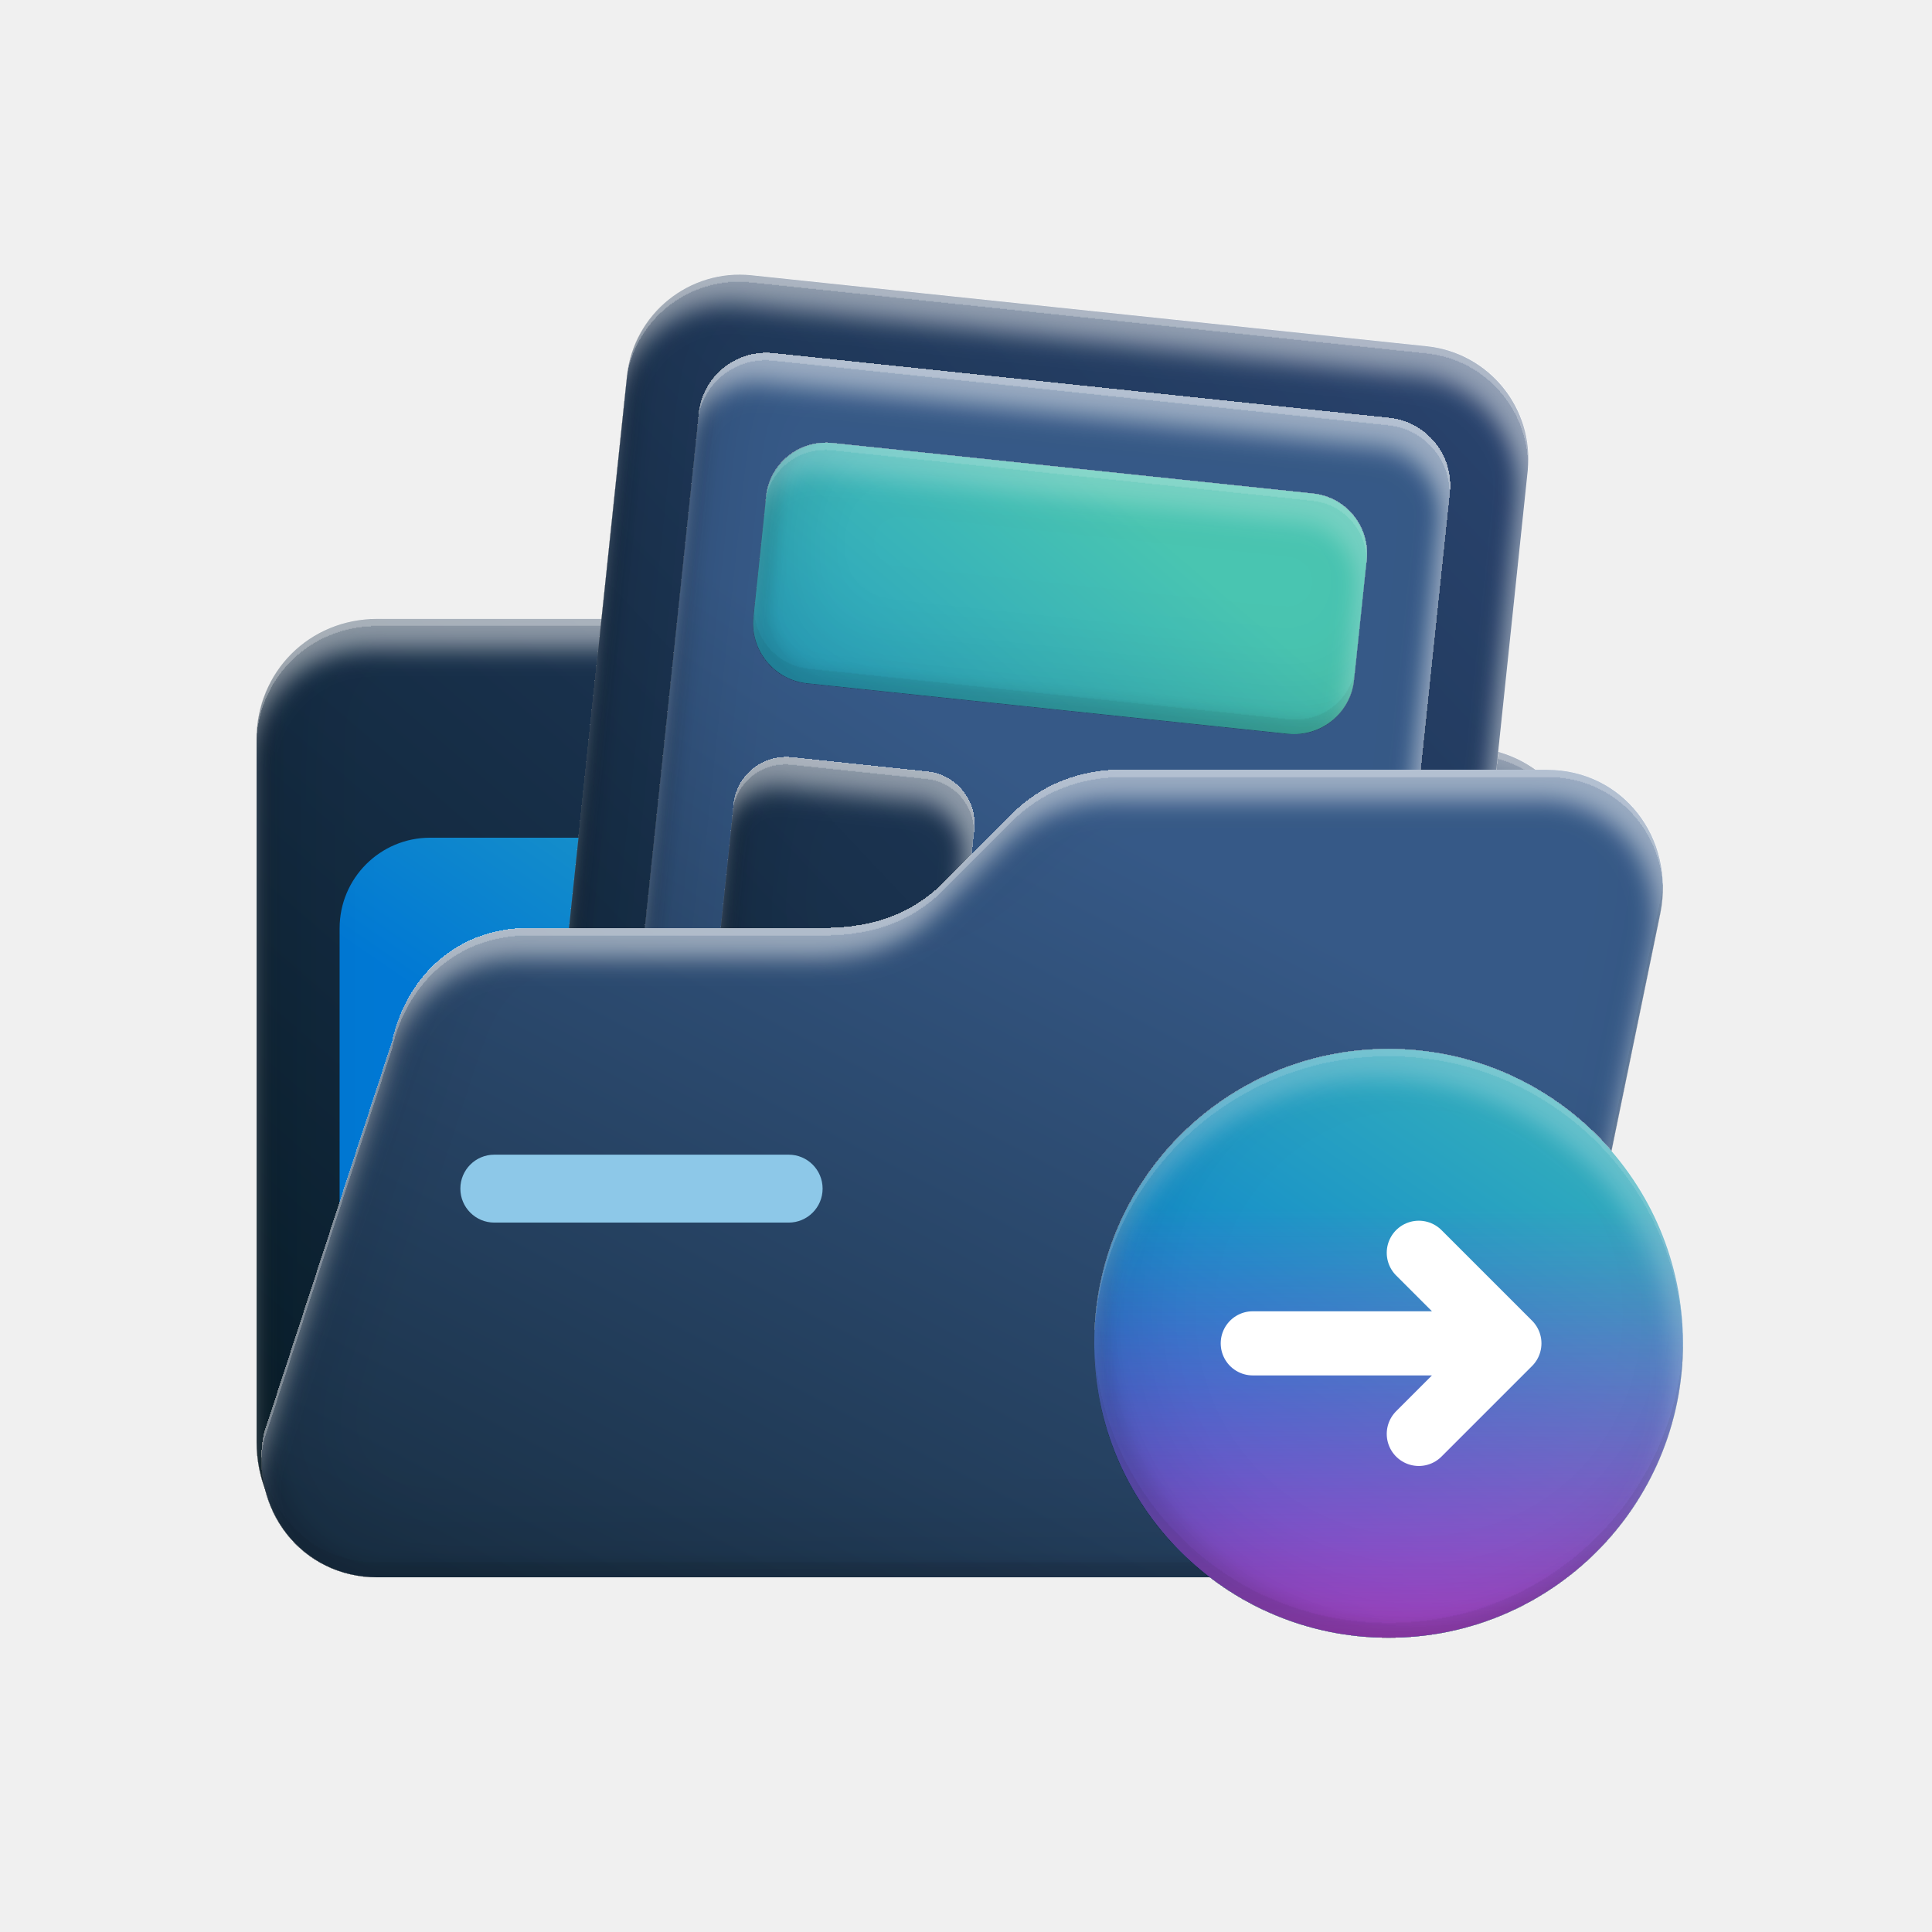
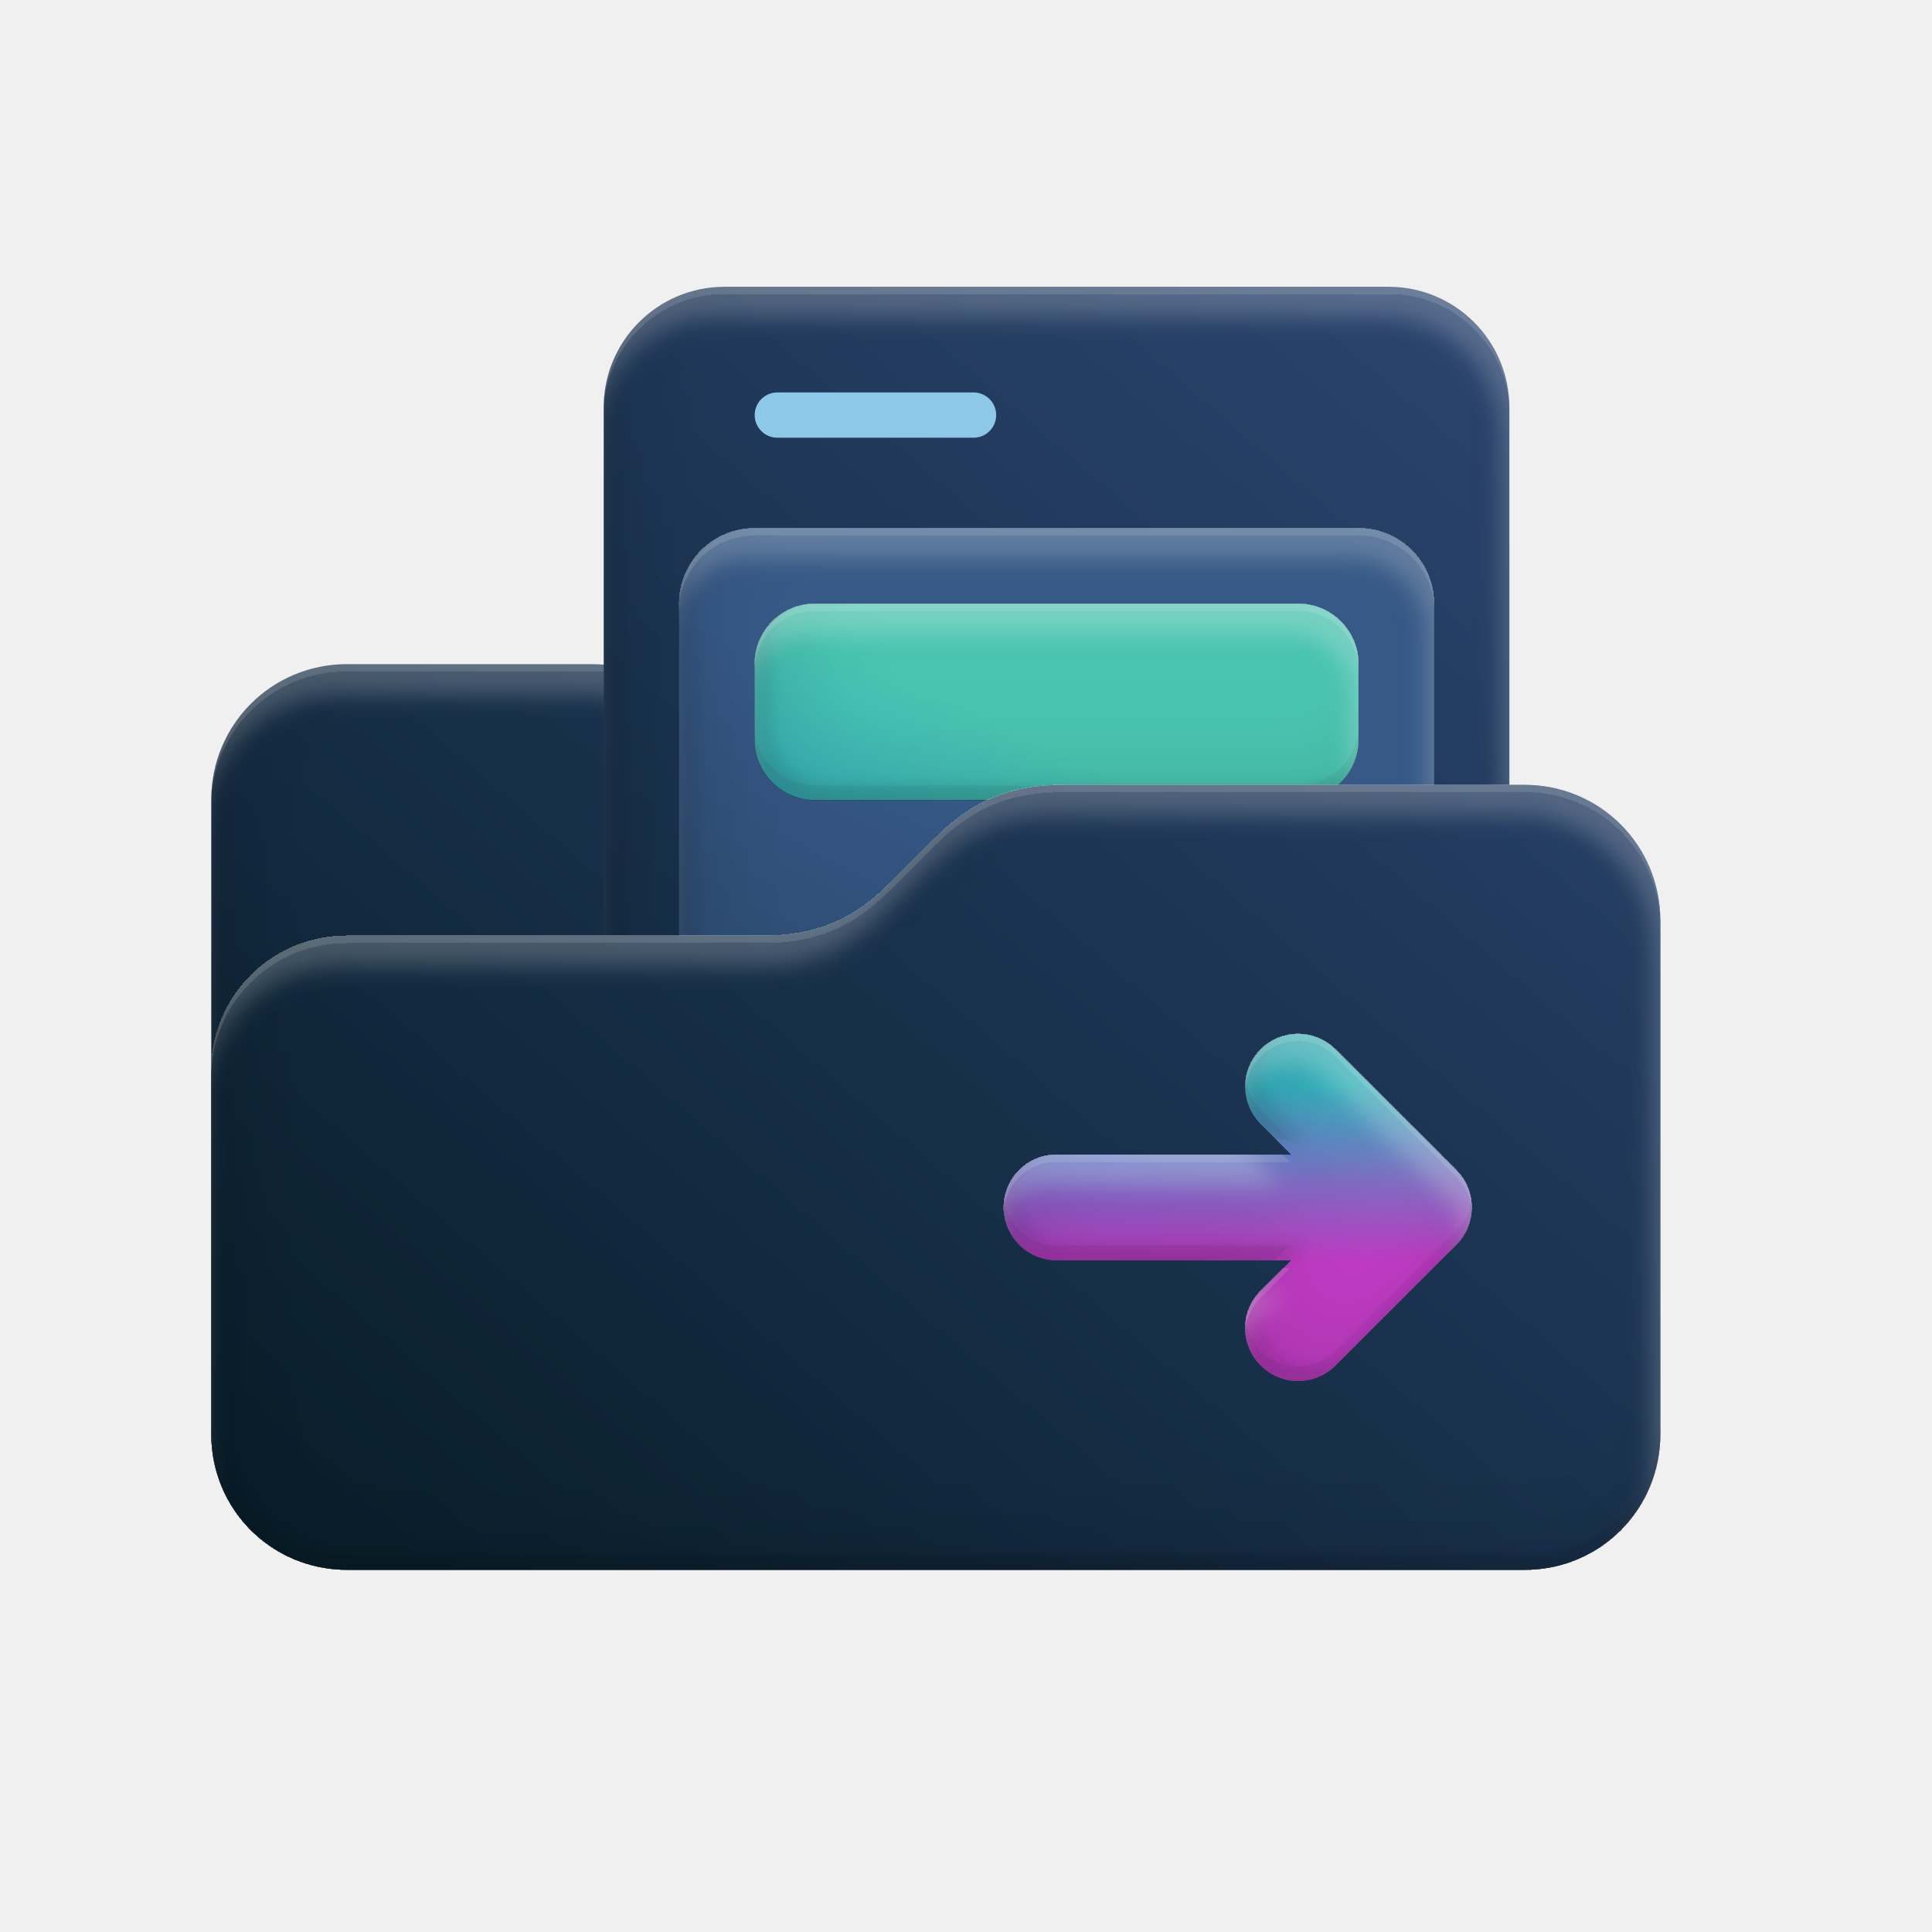
<svg xmlns="http://www.w3.org/2000/svg" width="512" height="512" viewBox="0 0 512 512" fill="none" role="img" aria-labelledby="open-title open-description">
  <defs>
-     <linearGradient id="open-neutral" x1="406" y1="96" x2="122" y2="426" gradientUnits="userSpaceOnUse">
+     <linearGradient id="open-neutral" data-art-material="shell" x1="406" y1="96" x2="122" y2="426" gradientUnits="userSpaceOnUse">
      <stop stop-color="#2A446F" />
      <stop offset="1" stop-color="#091F2C" />
    </linearGradient>
-     <linearGradient id="open-highlight" x1="330" y1="238" x2="212" y2="466" gradientUnits="userSpaceOnUse">
+     <linearGradient id="open-highlight" data-art-material="recess" x1="330" y1="238" x2="212" y2="466" gradientUnits="userSpaceOnUse">
      <stop stop-color="#365987" />
      <stop offset="1" stop-color="#1A3147" />
    </linearGradient>
-     <linearGradient id="open-azure" x1="560" y1="110" x2="330" y2="446" gradientUnits="userSpaceOnUse">
+     <linearGradient id="open-azure" data-art-material="accent" x1="412" y1="96" x2="260" y2="416" gradientUnits="userSpaceOnUse">
      <stop offset="0.421" stop-color="#49C5B1" />
      <stop offset="0.934" stop-color="#0078D4" />
    </linearGradient>
-     <linearGradient id="open-violet" x1="352" y1="584" x2="352" y2="320" gradientUnits="userSpaceOnUse">
+     <linearGradient id="open-violet" data-art-material="accent-shade" x1="352" y1="380" x2="352" y2="288" gradientUnits="userSpaceOnUse">
      <stop offset="0.499" stop-color="#C03BC4" />
      <stop offset="1" stop-color="#C03BC4" stop-opacity="0" />
    </linearGradient>
-     <filter id="open-bevel" x="-15%" y="-15%" width="130%" height="130%" color-interpolation-filters="sRGB">
+     <filter id="open-bevel" x="-30%" y="-30%" width="160%" height="160%" color-interpolation-filters="sRGB">
      <feFlood flood-opacity="0" result="BackgroundImageFix" />
      <feBlend mode="normal" in="SourceGraphic" in2="BackgroundImageFix" result="shape" />
      <feColorMatrix in="SourceAlpha" type="matrix" values="0 0 0 0 0 0 0 0 0 0 0 0 0 0 0 0 0 0 127 0" result="hardAlpha" />
      <feOffset dx="4" dy="-4" />
      <feGaussianBlur stdDeviation="2" />
      <feComposite in2="hardAlpha" operator="arithmetic" k2="-1" k3="1" />
      <feColorMatrix type="matrix" values="0 0 0 0 0 0 0 0 0 0 0 0 0 0 0 0 0 0 0.1 0" />
      <feBlend mode="multiply" in2="shape" result="edge" />
      <feColorMatrix in="SourceAlpha" type="matrix" values="0 0 0 0 0 0 0 0 0 0 0 0 0 0 0 0 0 0 127 0" result="hardAlpha" />
      <feOffset dx="8" dy="-8" />
      <feGaussianBlur stdDeviation="12" />
      <feComposite in2="hardAlpha" operator="arithmetic" k2="-1" k3="1" />
      <feColorMatrix type="matrix" values="0 0 0 0 0 0 0 0 0 0 0 0 0 0 0 0 0 0 0.1 0" />
      <feBlend mode="multiply" in2="edge" result="depth" />
      <feColorMatrix in="SourceAlpha" type="matrix" values="0 0 0 0 0 0 0 0 0 0 0 0 0 0 0 0 0 0 127 0" result="hardAlpha" />
      <feOffset dx="-2" dy="8" />
      <feGaussianBlur stdDeviation="3" />
      <feComposite in2="hardAlpha" operator="arithmetic" k2="-1" k3="1" />
      <feColorMatrix type="matrix" values="0 0 0 0 1 0 0 0 0 1 0 0 0 0 1 0 0 0 0.25 0" />
      <feBlend mode="normal" in2="depth" result="highlight" />
      <feColorMatrix in="SourceAlpha" type="matrix" values="0 0 0 0 0 0 0 0 0 0 0 0 0 0 0 0 0 0 127 0" result="hardAlpha" />
      <feOffset dy="-4" />
      <feComposite in2="hardAlpha" operator="arithmetic" k2="-1" k3="1" />
      <feColorMatrix type="matrix" values="0 0 0 0 0 0 0 0 0 0 0 0 0 0 0 0 0 0 0.05 0" />
      <feBlend mode="normal" in2="highlight" result="lower-edge" />
      <feColorMatrix in="SourceAlpha" type="matrix" values="0 0 0 0 0 0 0 0 0 0 0 0 0 0 0 0 0 0 127 0" result="hardAlpha" />
      <feOffset dy="2" />
      <feComposite in2="hardAlpha" operator="arithmetic" k2="-1" k3="1" />
      <feColorMatrix type="matrix" values="0 0 0 0 1 0 0 0 0 1 0 0 0 0 1 0 0 0 0.12 0" />
      <feBlend mode="normal" in2="lower-edge" />
    </filter>
    <filter id="open-shell-bevel" x="-15%" y="-15%" width="130%" height="130%" color-interpolation-filters="sRGB">
      <feFlood flood-opacity="0" result="BackgroundImageFix" />
      <feBlend mode="normal" in="SourceGraphic" in2="BackgroundImageFix" result="shape" />
      <feColorMatrix in="SourceAlpha" type="matrix" values="0 0 0 0 0 0 0 0 0 0 0 0 0 0 0 0 0 0 127 0" result="hardAlpha" />
      <feOffset dx="4" dy="-4" />
      <feGaussianBlur stdDeviation="2" />
      <feComposite in2="hardAlpha" operator="arithmetic" k2="-1" k3="1" />
      <feColorMatrix type="matrix" values="0 0 0 0 0 0 0 0 0 0 0 0 0 0 0 0 0 0 0.1 0" />
      <feBlend mode="multiply" in2="shape" result="edge" />
      <feColorMatrix in="SourceAlpha" type="matrix" values="0 0 0 0 0 0 0 0 0 0 0 0 0 0 0 0 0 0 127 0" result="hardAlpha" />
      <feOffset dx="8" dy="-8" />
      <feGaussianBlur stdDeviation="12" />
      <feComposite in2="hardAlpha" operator="arithmetic" k2="-1" k3="1" />
      <feColorMatrix type="matrix" values="0 0 0 0 0 0 0 0 0 0 0 0 0 0 0 0 0 0 0.1 0" />
      <feBlend mode="multiply" in2="edge" result="depth" />
      <feColorMatrix in="SourceAlpha" type="matrix" values="0 0 0 0 0 0 0 0 0 0 0 0 0 0 0 0 0 0 127 0" result="hardAlpha" />
      <feOffset dx="-2" dy="8" />
      <feGaussianBlur stdDeviation="3" />
      <feComposite in2="hardAlpha" operator="arithmetic" k2="-1" k3="1" />
-       <feColorMatrix type="matrix" values="0 0 0 0 1 0 0 0 0 1 0 0 0 0 1 0 0 0 0.5 0" />
+       <feColorMatrix type="matrix" values="0 0 0 0 1 0 0 0 0 1 0 0 0 0 1 0 0 0 0.22 0" />
      <feBlend mode="normal" in2="depth" result="highlight" />
      <feColorMatrix in="SourceAlpha" type="matrix" values="0 0 0 0 0 0 0 0 0 0 0 0 0 0 0 0 0 0 127 0" result="hardAlpha" />
      <feOffset dy="-4" />
      <feComposite in2="hardAlpha" operator="arithmetic" k2="-1" k3="1" />
      <feColorMatrix type="matrix" values="0 0 0 0 0 0 0 0 0 0 0 0 0 0 0 0 0 0 0.05 0" />
      <feBlend mode="normal" in2="highlight" result="lower-edge" />
      <feColorMatrix in="SourceAlpha" type="matrix" values="0 0 0 0 0 0 0 0 0 0 0 0 0 0 0 0 0 0 127 0" result="hardAlpha" />
      <feOffset dy="2" />
      <feComposite in2="hardAlpha" operator="arithmetic" k2="-1" k3="1" />
-       <feColorMatrix type="matrix" values="0 0 0 0 1 0 0 0 0 1 0 0 0 0 1 0 0 0 0.25 0" />
+       <feColorMatrix type="matrix" values="0 0 0 0 1 0 0 0 0 1 0 0 0 0 1 0 0 0 0.12 0" />
      <feBlend mode="normal" in2="lower-edge" />
    </filter>
  </defs>
  <g id="folder-back" filter="url(#open-shell-bevel)">
-     <path d="M68 196C68 178 82 164 100 164H170C183 164 191 168 200 178L220 198H388C406 198 420 212 420 230V382C420 402 404 418 384 418H104C84 418 68 402 68 382Z" fill="url(#open-neutral)" />
-     <rect x="90" y="222" width="308" height="170" rx="24" fill="url(#open-azure)" />
+     <path d="M56 212C56 192 72 176 92 176H156C170 176 180 180 190 190L210 208H404C424 208 440 224 440 244V380C440 400 424 416 404 416H92C72 416 56 400 56 380Z" fill="url(#open-neutral)" />
  </g>
-   <g id="existing-app" transform="rotate(6 278 222)">
-     <rect x="154" y="82" width="240" height="274" rx="30" fill="url(#open-neutral)" filter="url(#open-shell-bevel)" />
-     <rect x="174" y="102" width="200" height="234" rx="18" fill="url(#open-highlight)" filter="url(#open-shell-bevel)" />
-     <rect x="194" y="124" width="160" height="64" rx="16" fill="url(#open-azure)" filter="url(#open-bevel)" />
-     <rect x="194" y="208" width="64" height="76" rx="14" fill="url(#open-neutral)" filter="url(#open-shell-bevel)" />
-     <rect x="278" y="208" width="76" height="76" rx="14" fill="url(#open-neutral)" filter="url(#open-shell-bevel)" />
+   <g id="existing-app">
+     <rect x="160" y="76" width="240" height="252" rx="32" fill="url(#open-neutral)" filter="url(#open-shell-bevel)" />
+     <rect x="180" y="140" width="200" height="168" rx="20" fill="url(#open-highlight)" filter="url(#open-shell-bevel)" />
+     <rect x="200" y="104" width="64" height="12" rx="6" fill="#8DC8E8" data-art-material="detail" />
+     <rect x="200" y="160" width="160" height="52" rx="16" fill="url(#open-azure)" filter="url(#open-bevel)" />
  </g>
  <g id="folder-front" filter="url(#open-shell-bevel)">
-     <path d="M104 276C108 258 122 246 140 246H218C232 246 243 242 252 232L268 216C276 208 286 204 298 204H410C430 204 444 222 440 242L410 388C406 406 392 418 374 418H100C80 418 66 400 70 380Z" fill="url(#open-highlight)" />
-     <rect x="122" y="306" width="96" height="18" rx="9" fill="#8DC8E8" />
+     <path d="M56 284C56 264 72 248 92 248H202C216 248 226 244 236 234L248 222C258 212 268 208 282 208H404C424 208 440 224 440 244V380C440 400 424 416 404 416H92C72 416 56 400 56 380Z" fill="url(#open-neutral)" />
  </g>
-   <g id="continue-control" filter="url(#open-bevel)">
-     <circle cx="368" cy="356" r="78" fill="url(#open-azure)" />
-     <circle cx="368" cy="356" r="78" fill="url(#open-violet)" />
-     <path d="M332 356H400M376 332L400 356L376 380" stroke="white" stroke-width="17" stroke-linecap="round" stroke-linejoin="round" />
+   <g id="continue-control" filter="url(#open-bevel)" stroke-width="28" stroke-linecap="round" stroke-linejoin="round">
+     <path d="M280 320H376M344 288L376 320L344 352" stroke="url(#open-azure)" />
+     <path d="M280 320H376M344 288L376 320L344 352" stroke="url(#open-violet)" />
  </g>
</svg>
